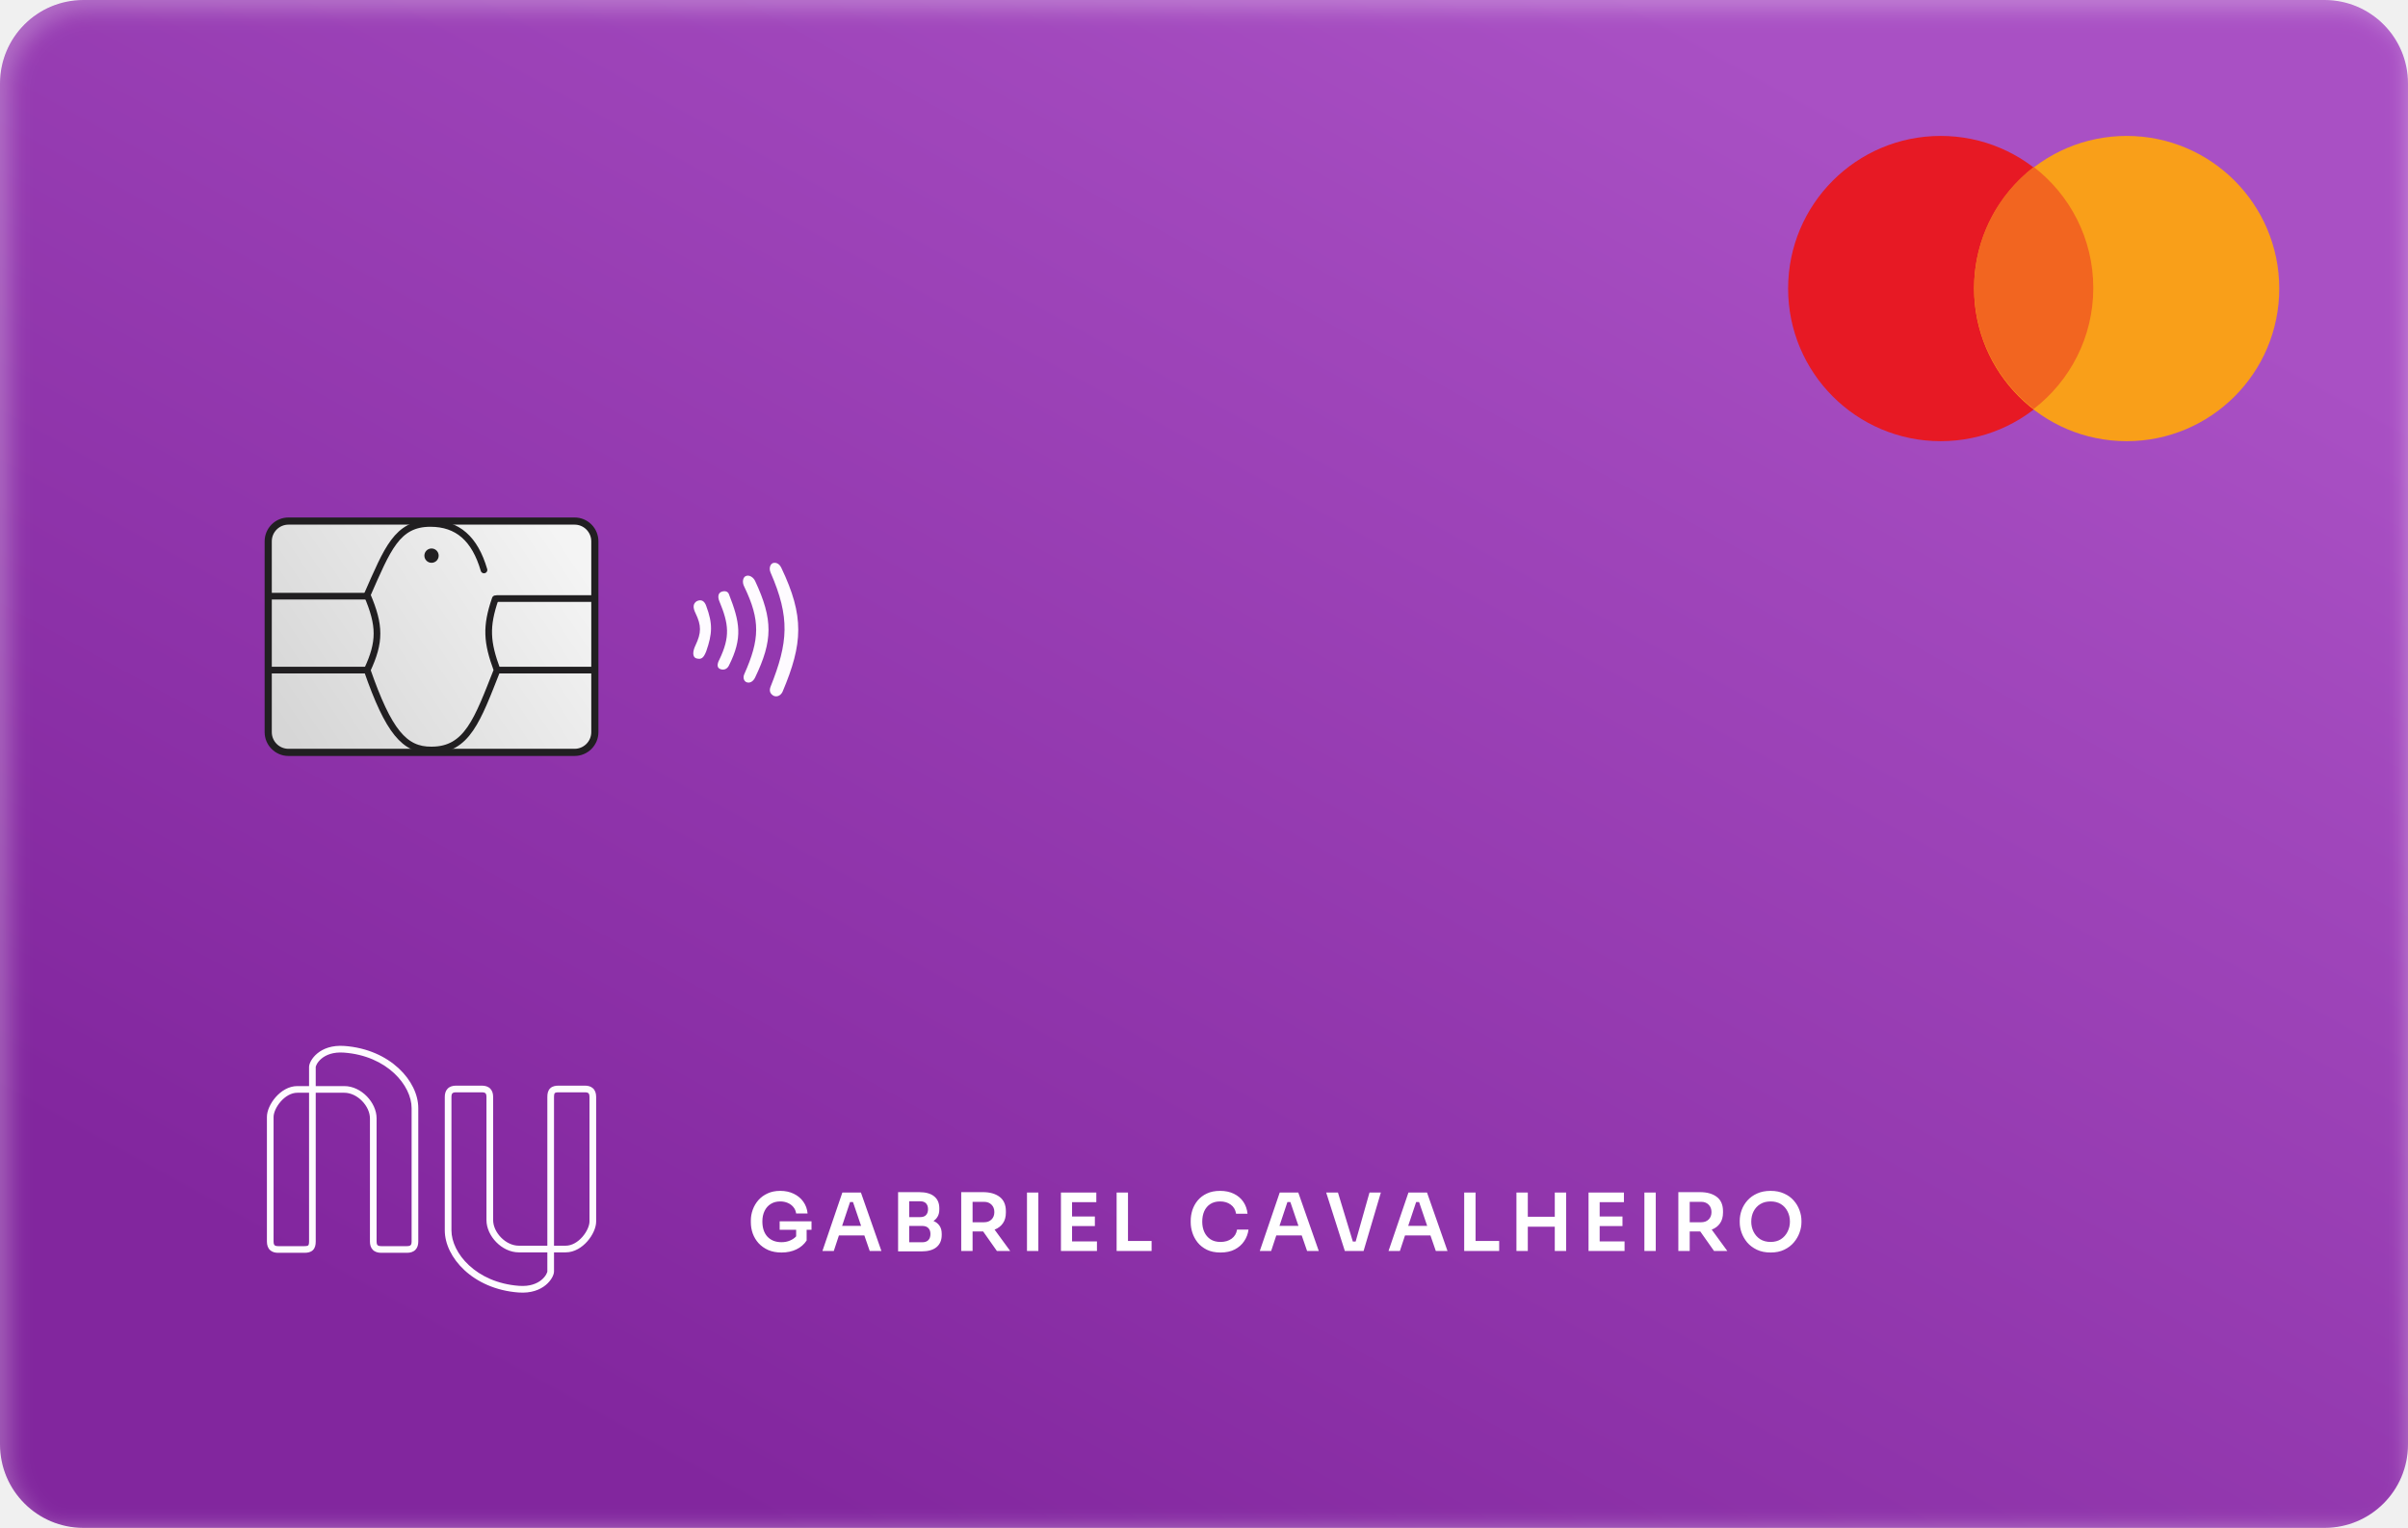
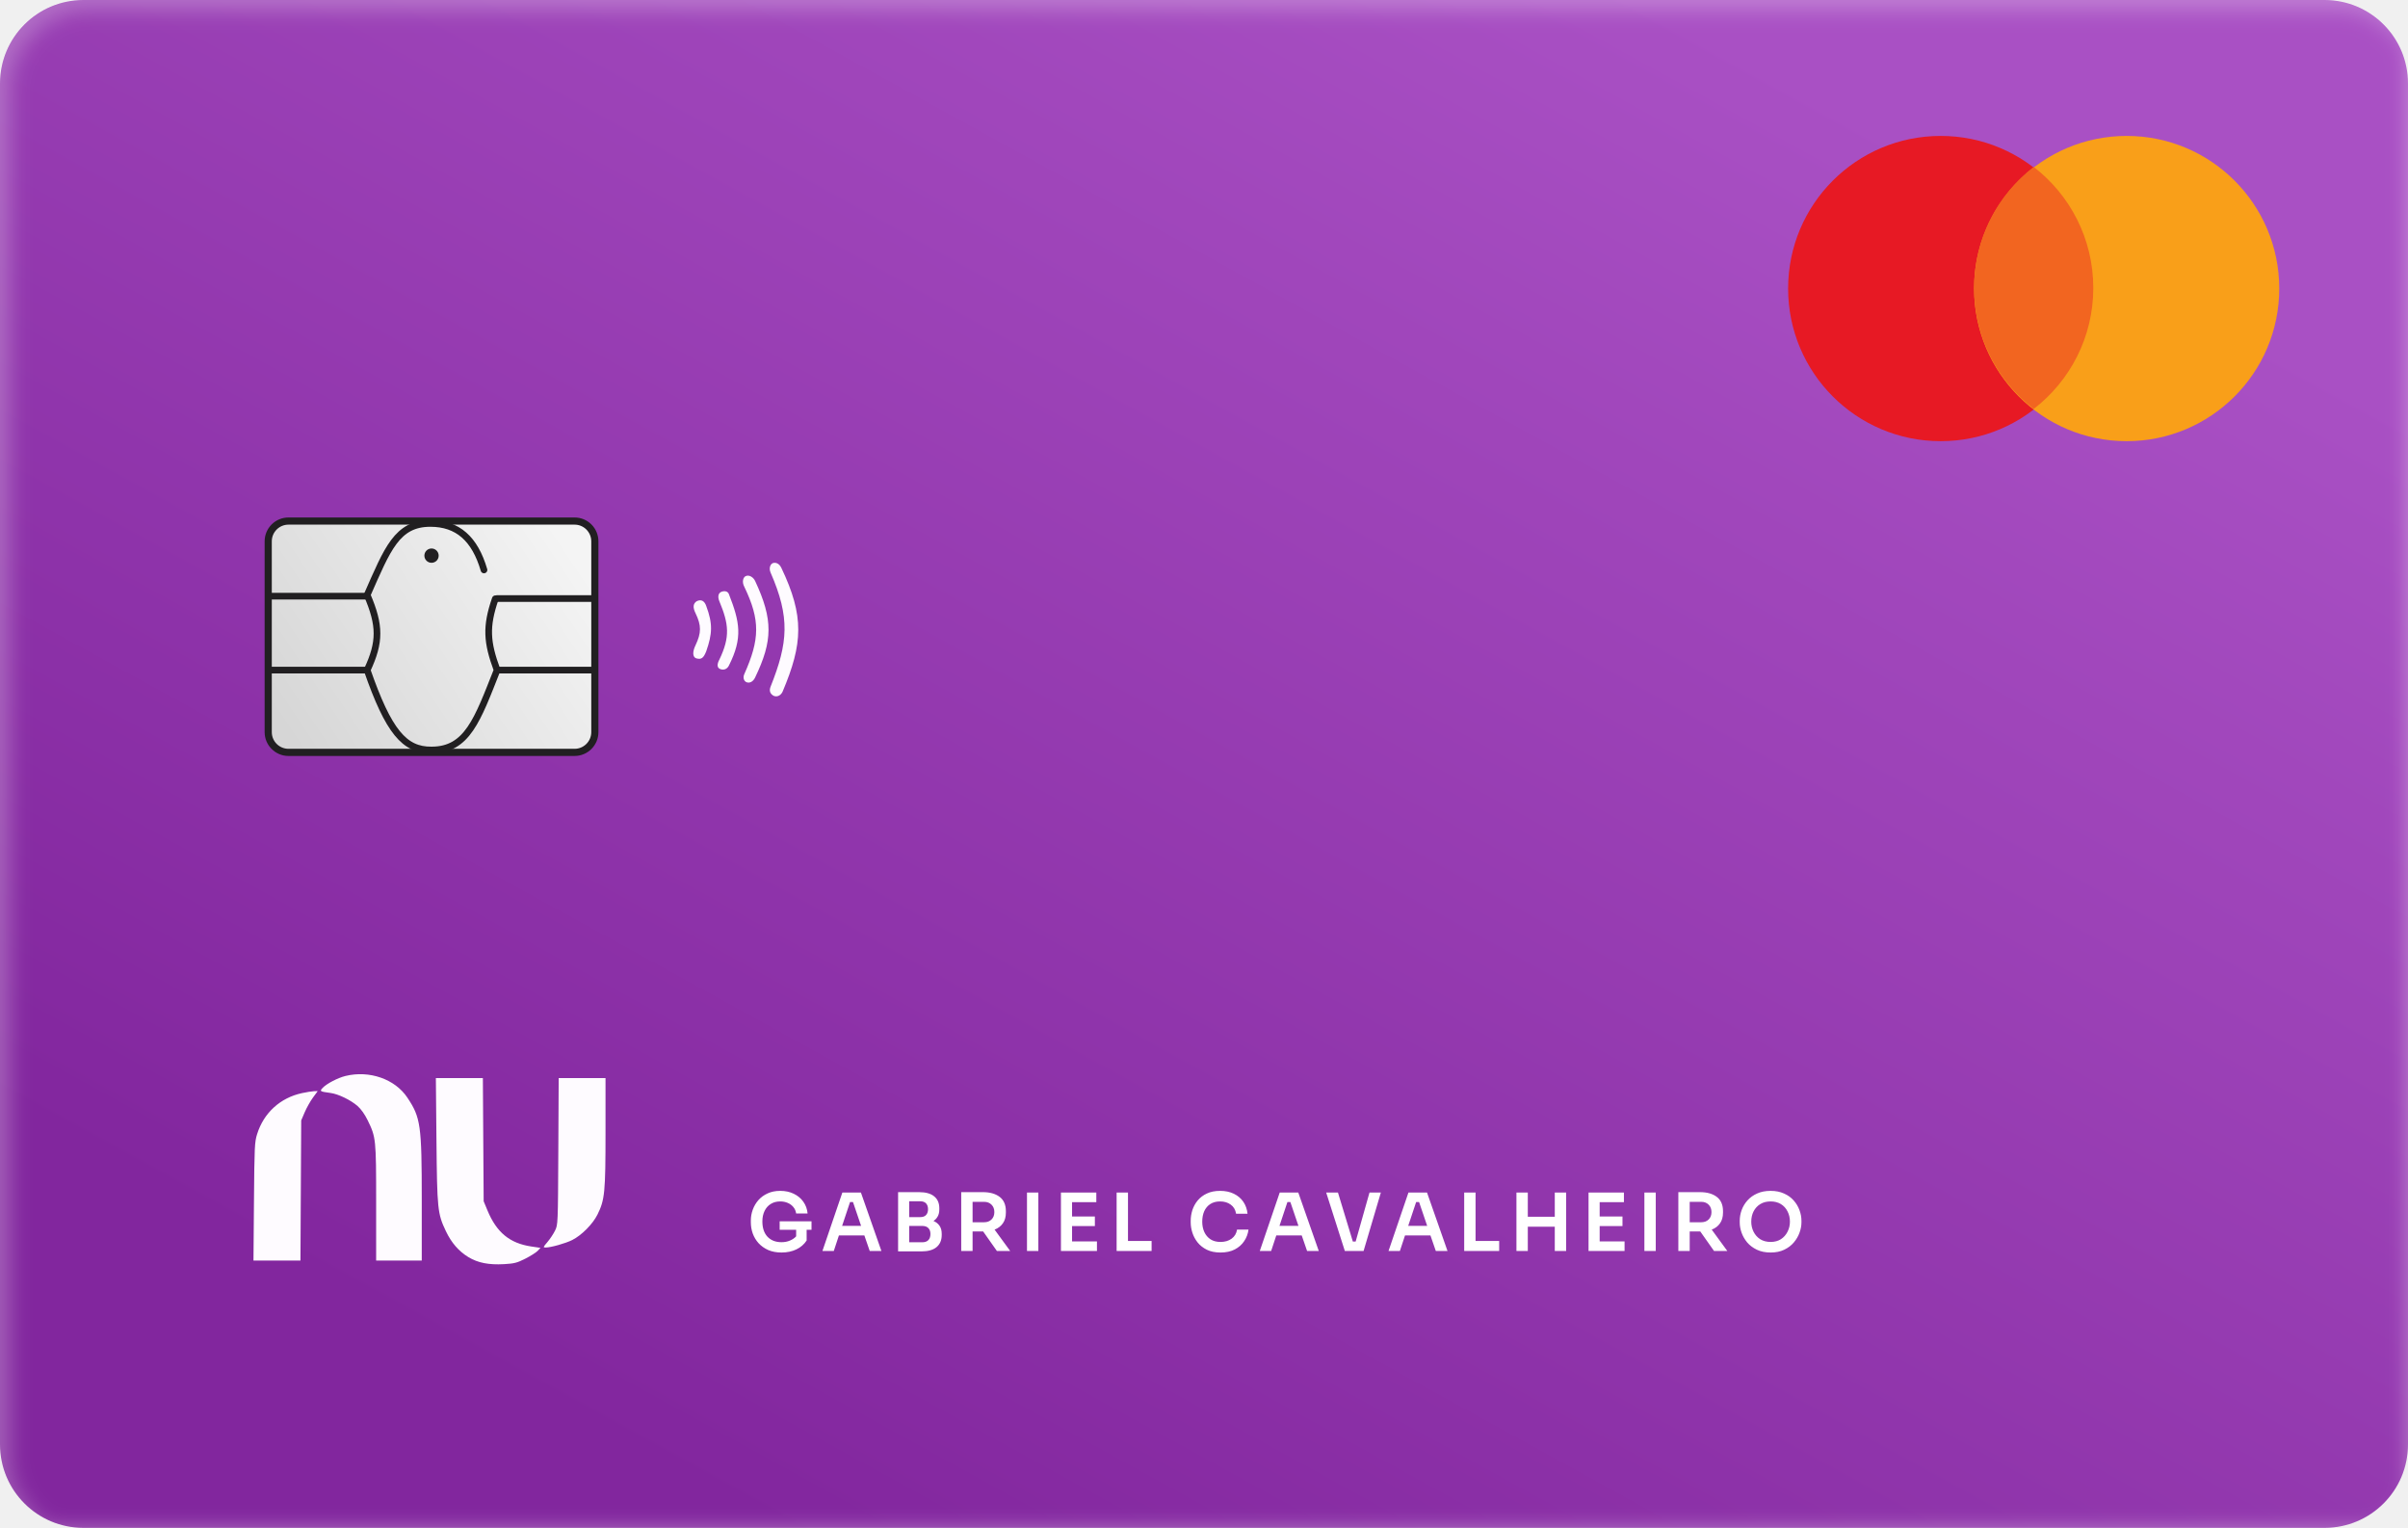
<svg xmlns="http://www.w3.org/2000/svg" viewBox="0 0 722 458" fill="none">
  <g id="nubank">
    <g id="Rectangle 968" filter="url(#filter0_i)">
      <rect width="722" height="458" rx="25" fill="url(#paint0_linear)" />
    </g>
-     <path id="Union" fill-rule="evenodd" clip-rule="evenodd" d="M94.665 319.851C94.665 319.852 94.666 319.826 94.677 319.771C94.687 319.717 94.705 319.646 94.735 319.559C94.793 319.385 94.89 319.165 95.033 318.917C95.32 318.421 95.776 317.84 96.434 317.301C97.733 316.235 99.864 315.292 103.14 315.533C116.1 316.484 123.415 325.41 123.415 332.161V372.167C123.415 372.805 123.268 373.099 123.132 373.241C123.004 373.375 122.718 373.545 122.028 373.545H114.306C113.616 373.545 113.33 373.375 113.202 373.241C113.066 373.099 112.919 372.805 112.919 372.167V335.238C112.919 332.828 111.734 330.421 109.988 328.634C108.238 326.842 105.817 325.565 103.213 325.565H94.665V319.851ZM103.213 327.565H94.665V372.167C94.665 373.162 94.482 374.108 93.793 374.763C93.115 375.407 92.181 375.545 91.278 375.545H83.415C82.608 375.545 81.723 375.389 81.038 374.792C80.326 374.171 80.028 373.251 80.028 372.167V334.819C80.028 332.956 81.092 330.668 82.663 328.878C84.248 327.074 86.535 325.565 89.171 325.565H92.665V319.851C92.665 319.284 92.917 318.582 93.302 317.916C93.706 317.217 94.317 316.45 95.166 315.754C96.882 314.347 99.525 313.262 103.286 313.538C117.005 314.545 125.415 324.098 125.415 332.161V372.167C125.415 373.069 125.211 373.963 124.575 374.626C123.931 375.297 123.024 375.545 122.028 375.545H114.306C113.31 375.545 112.403 375.297 111.759 374.626C111.123 373.963 110.919 373.069 110.919 372.167V335.238C110.919 333.463 110.026 331.534 108.558 330.031C107.093 328.532 105.161 327.565 103.213 327.565ZM89.171 327.565H92.665V372.167C92.665 372.991 92.498 373.234 92.415 373.314C92.32 373.404 92.06 373.545 91.278 373.545H83.415C82.818 373.545 82.51 373.422 82.352 373.285C82.222 373.171 82.028 372.902 82.028 372.167V334.819C82.028 333.604 82.79 331.766 84.166 330.198C85.53 328.645 87.314 327.565 89.171 327.565ZM164.111 381.128C164.111 381.13 164.11 381.156 164.1 381.209C164.089 381.262 164.071 381.333 164.042 381.42C163.983 381.595 163.886 381.814 163.743 382.063C163.456 382.559 163.001 383.139 162.342 383.679C161.043 384.744 158.913 385.687 155.636 385.447C142.676 384.495 135.361 375.569 135.361 368.819V328.812C135.361 328.175 135.508 327.88 135.644 327.738C135.772 327.605 136.058 327.434 136.748 327.434H144.471C145.16 327.434 145.446 327.605 145.575 327.738C145.71 327.88 145.858 328.175 145.858 328.812V365.741C145.858 368.151 147.042 370.559 148.788 372.346C150.539 374.137 152.96 375.414 155.563 375.414H164.111V381.128V381.128ZM155.563 373.414H164.111V328.812C164.111 327.817 164.295 326.871 164.984 326.216C165.661 325.572 166.595 325.434 167.498 325.434H175.361C176.168 325.434 177.053 325.59 177.738 326.187C178.451 326.808 178.748 327.728 178.748 328.812V366.161C178.748 368.023 177.684 370.312 176.113 372.101C174.528 373.906 172.241 375.414 169.605 375.414H166.111V381.128C166.111 381.695 165.859 382.397 165.475 383.063C165.071 383.762 164.459 384.529 163.61 385.225C161.895 386.632 159.251 387.717 155.49 387.441C141.772 386.434 133.361 376.882 133.361 368.819V328.812C133.361 327.91 133.565 327.016 134.201 326.353C134.845 325.683 135.753 325.434 136.748 325.434H144.471C145.466 325.434 146.373 325.683 147.017 326.353C147.654 327.016 147.858 327.91 147.858 328.812V365.741C147.858 367.516 148.75 369.445 150.219 370.948C151.683 372.447 153.615 373.414 155.563 373.414ZM169.605 373.414H166.111V328.812C166.111 327.988 166.278 327.745 166.362 327.666C166.457 327.575 166.716 327.434 167.498 327.434H175.361C175.958 327.434 176.267 327.558 176.424 327.695C176.554 327.808 176.748 328.077 176.748 328.812V366.161C176.748 367.376 175.987 369.214 174.61 370.781C173.246 372.334 171.462 373.414 169.605 373.414Z" fill="#FEFBFF" />
    <circle id="Ellipse 10" cx="581.889" cy="86.497" r="45.751" fill="#E71924" />
    <circle id="Ellipse 11" cx="637.647" cy="86.497" r="45.751" fill="#F99F19" />
    <path id="Intersect" fill-rule="evenodd" clip-rule="evenodd" d="M609.768 122.595C620.636 114.23 627.64 101.092 627.64 86.317C627.64 71.543 620.636 58.404 609.768 50.04C598.9 58.404 591.897 71.543 591.897 86.317C591.897 101.092 598.9 114.23 609.768 122.595Z" fill="#F26520" />
    <g id="Group 301">
      <rect id="Rectangle 344" x="80.421" y="156.195" width="97.935" height="69.341" rx="6.076" fill="url(#paint1_linear)" stroke="#211F21" stroke-width="2.145" />
      <path id="Vector 9" d="M80.778 178.713H110.087" stroke="#211F21" stroke-width="2" stroke-linecap="round" />
      <path id="Vector 10" d="M80.778 200.873H109.445" stroke="#211F21" stroke-width="2" stroke-linecap="round" />
      <path id="Vector 11" d="M149.404 200.873H177.998" stroke="#211F21" stroke-width="2" stroke-linecap="round" />
      <path id="Vector 12" d="M148.975 179.428H177.998" stroke="#211F21" stroke-width="2" stroke-linecap="round" />
      <circle id="Ellipse 12" cx="129.388" cy="166.561" r="2.145" fill="#211F21" />
      <g id="Vector 13">
        <path d="M231.053 205.824C236.325 192.59 236.926 185.119 231.053 171.645C230.43 170.215 231.053 169.024 231.768 168.786C232.483 168.547 233.589 168.786 234.27 170.215C241.188 184.73 240.767 192.87 234.627 207.387C233.912 208.817 232.575 208.998 231.768 208.46C230.824 207.831 230.608 206.941 231.053 205.824Z" fill="#FEFBFF" />
        <path d="M223.547 172.717C222.832 173.075 222.375 174.43 223.19 175.934C227.999 185.94 227.801 191.662 223.19 202.026C222.686 203.071 222.998 204.226 223.905 204.528C224.977 204.886 225.913 204.125 226.406 203.098C231.701 192.084 231.84 185.756 226.406 174.147C225.905 173.075 224.619 172.181 223.547 172.717Z" fill="#FEFBFF" />
        <path d="M216.399 177.364C215.326 177.721 215.136 178.908 215.684 180.223C218.53 187.063 218.979 190.898 215.684 197.737C215.041 198.929 214.83 200.193 216.041 200.596C217.252 201 218.126 200.363 218.543 199.524C222.766 191.149 221.82 186.454 218.543 178.079C218.263 177.364 217.471 177.006 216.399 177.364Z" fill="#FEFBFF" />
        <path d="M208.893 180.223C207.82 180.938 207.668 182.022 208.535 183.797C210.344 187.564 210.303 189.68 208.535 193.448C207.713 195.11 207.463 197.022 208.893 197.38C210.322 197.737 210.957 197.229 211.752 195.235C213.578 189.987 213.756 187.02 211.752 181.653C211.291 180.261 210.322 179.508 208.893 180.223Z" fill="#FEFBFF" />
      </g>
      <path id="Vector 14" d="M145.115 170.849C142.372 161.508 137.251 156.91 129.03 156.91C119.023 156.91 116.194 164.53 110.087 178.355C113.998 187.507 114.039 192.437 110.087 200.873C116.494 219.254 121.24 224.915 129.388 224.821C140.111 224.821 143.163 215.733 149.046 200.873C145.952 192.497 145.622 187.875 148.5 179.5" stroke="#211F21" stroke-width="2" stroke-linecap="round" />
    </g>
    <path id="Gabriel cavalheiro" d="M234.32 375.456C232.816 375.456 231.488 375.208 230.336 374.712C229.2 374.2 228.24 373.52 227.456 372.672C226.688 371.824 226.104 370.856 225.704 369.768C225.32 368.68 225.128 367.552 225.128 366.384V365.856C225.128 364.752 225.32 363.672 225.704 362.616C226.088 361.56 226.648 360.608 227.384 359.76C228.136 358.912 229.056 358.24 230.144 357.744C231.232 357.232 232.496 356.976 233.936 356.976C235.456 356.976 236.808 357.264 237.992 357.84C239.192 358.416 240.152 359.216 240.872 360.24C241.592 361.248 242.016 362.416 242.144 363.744H238.712C238.6 362.992 238.32 362.352 237.872 361.824C237.424 361.28 236.856 360.864 236.168 360.576C235.496 360.288 234.752 360.144 233.936 360.144C232.832 360.144 231.88 360.4 231.08 360.912C230.28 361.408 229.664 362.112 229.232 363.024C228.8 363.92 228.584 364.96 228.584 366.144C228.584 368.096 229.096 369.624 230.12 370.728C231.16 371.816 232.56 372.36 234.32 372.36C235.248 372.36 236.088 372.2 236.84 371.88C237.608 371.56 238.232 371.136 238.712 370.608V368.64H233.768V366.096H243.32V368.64H241.856V371.856C241.104 373.008 240.08 373.896 238.784 374.52C237.488 375.144 236 375.456 234.32 375.456ZM246.59 375L252.566 357.48H258.134L264.278 375H260.774L259.166 370.344H251.534L249.998 375H246.59ZM252.494 367.464H258.182L255.758 360.336H254.87L252.494 367.464ZM269.28 375.12V357.36H275.568C277.552 357.36 279.056 357.776 280.08 358.608C281.12 359.44 281.64 360.632 281.64 362.184V362.52C281.64 363.368 281.48 364.072 281.16 364.632C280.856 365.192 280.432 365.648 279.888 366C280.656 366.32 281.256 366.792 281.688 367.416C282.136 368.04 282.36 368.856 282.36 369.864V370.2C282.36 371.768 281.84 372.984 280.8 373.848C279.776 374.696 278.272 375.12 276.288 375.12H269.28ZM275.88 360.096H272.616V364.848H275.88C276.696 364.848 277.296 364.632 277.68 364.2C278.064 363.768 278.256 363.192 278.256 362.472C278.256 361.752 278.064 361.176 277.68 360.744C277.296 360.312 276.696 360.096 275.88 360.096ZM276.528 367.488H272.616V372.384H276.528C277.328 372.384 277.936 372.168 278.352 371.736C278.768 371.304 278.976 370.696 278.976 369.912C278.976 369.144 278.768 368.552 278.352 368.136C277.936 367.704 277.328 367.488 276.528 367.488ZM288.204 375V357.36H294.708C296.804 357.36 298.476 357.832 299.724 358.776C300.972 359.72 301.596 361.152 301.596 363.072V363.48C301.596 364.792 301.292 365.872 300.684 366.72C300.092 367.568 299.268 368.192 298.212 368.592L302.892 375H298.908L294.78 369.144H294.708H291.612V375H288.204ZM295.068 360.264H291.612V366.384H295.068C295.996 366.384 296.74 366.104 297.3 365.544C297.86 364.984 298.14 364.248 298.14 363.336C298.14 362.424 297.86 361.688 297.3 361.128C296.74 360.552 295.996 360.264 295.068 360.264ZM307.925 375V357.48H311.333V375H307.925ZM318.105 375V357.48H328.713V360.36H321.441V364.656H328.281V367.536H321.441V372.12H328.905V375H318.105ZM334.802 375V357.48H338.21V372H345.29V375H334.802ZM365.943 375.456C364.343 375.456 362.975 375.176 361.839 374.616C360.719 374.056 359.799 373.328 359.079 372.432C358.375 371.536 357.855 370.568 357.519 369.528C357.183 368.472 357.015 367.448 357.015 366.456V365.928C357.015 364.856 357.183 363.792 357.519 362.736C357.871 361.664 358.407 360.696 359.127 359.832C359.847 358.968 360.759 358.28 361.863 357.768C362.967 357.24 364.287 356.976 365.823 356.976C367.391 356.976 368.767 357.264 369.951 357.84C371.135 358.416 372.079 359.216 372.783 360.24C373.487 361.264 373.911 362.464 374.055 363.84H370.623C370.431 362.64 369.895 361.728 369.015 361.104C368.151 360.464 367.087 360.144 365.823 360.144C364.655 360.144 363.671 360.408 362.871 360.936C362.087 361.448 361.487 362.16 361.071 363.072C360.671 363.984 360.471 365.032 360.471 366.216C360.471 367.368 360.679 368.4 361.095 369.312C361.511 370.224 362.127 370.952 362.943 371.496C363.759 372.024 364.759 372.288 365.943 372.288C367.255 372.288 368.359 371.968 369.255 371.328C370.167 370.672 370.719 369.76 370.911 368.592H374.343C374.183 369.856 373.751 371.008 373.047 372.048C372.359 373.088 371.415 373.92 370.215 374.544C369.031 375.152 367.607 375.456 365.943 375.456ZM377.727 375L383.703 357.48H389.271L395.415 375H391.911L390.303 370.344H382.671L381.135 375H377.727ZM383.631 367.464H389.319L386.895 360.336H386.007L383.631 367.464ZM403.229 375L397.637 357.48H401.165L405.629 372.168H406.469L410.621 357.48H414.029L408.845 375H403.229ZM416.324 375L422.3 357.48H427.868L434.012 375H430.508L428.9 370.344H421.268L419.732 375H416.324ZM422.228 367.464H427.916L425.492 360.336H424.604L422.228 367.464ZM439.015 375V357.48H442.423V372H449.503V375H439.015ZM454.68 375V357.48H458.088V364.728H466.176V357.48H469.584V375H466.176V367.728H458.088V375H454.68ZM476.299 375V357.48H486.907V360.36H479.635V364.656H486.475V367.536H479.635V372.12H487.099V375H476.299ZM493.044 375V357.48H496.452V375H493.044ZM503.224 375V357.36H509.728C511.824 357.36 513.496 357.832 514.744 358.776C515.992 359.72 516.616 361.152 516.616 363.072V363.48C516.616 364.792 516.312 365.872 515.704 366.72C515.112 367.568 514.288 368.192 513.232 368.592L517.912 375H513.928L509.8 369.144H509.728H506.632V375H503.224ZM510.088 360.264H506.632V366.384H510.088C511.016 366.384 511.76 366.104 512.32 365.544C512.88 364.984 513.16 364.248 513.16 363.336C513.16 362.424 512.88 361.688 512.32 361.128C511.76 360.552 511.016 360.264 510.088 360.264ZM530.895 375.456C529.311 375.456 527.935 375.176 526.767 374.616C525.599 374.056 524.631 373.328 523.863 372.432C523.111 371.52 522.551 370.544 522.183 369.504C521.815 368.448 521.631 367.432 521.631 366.456V365.928C521.631 364.856 521.823 363.792 522.207 362.736C522.591 361.68 523.167 360.72 523.935 359.856C524.719 358.976 525.687 358.28 526.839 357.768C527.991 357.24 529.343 356.976 530.895 356.976C532.415 356.976 533.751 357.24 534.903 357.768C536.071 358.28 537.039 358.976 537.807 359.856C538.575 360.72 539.151 361.68 539.535 362.736C539.935 363.792 540.135 364.856 540.135 365.928V366.456C540.135 367.432 539.943 368.448 539.559 369.504C539.191 370.544 538.623 371.52 537.855 372.432C537.103 373.328 536.143 374.056 534.975 374.616C533.823 375.176 532.463 375.456 530.895 375.456ZM530.895 372.288C532.079 372.288 533.103 372.016 533.967 371.472C534.831 370.912 535.495 370.168 535.959 369.24C536.439 368.312 536.679 367.304 536.679 366.216C536.679 365.064 536.439 364.032 535.959 363.12C535.495 362.192 534.831 361.464 533.967 360.936C533.103 360.408 532.079 360.144 530.895 360.144C529.695 360.144 528.663 360.408 527.799 360.936C526.935 361.464 526.263 362.192 525.783 363.12C525.319 364.032 525.087 365.064 525.087 366.216C525.087 367.304 525.319 368.312 525.783 369.24C526.247 370.168 526.911 370.912 527.775 371.472C528.655 372.016 529.695 372.288 530.895 372.288Z" fill="white" />
+     <path id="image 13 (Traced)" fill-rule="evenodd" clip-rule="evenodd" d="M103.599 322.53C101.299 323.089 97.928 324.848 96.747 326.106C95.784 327.13 95.886 327.196 99.131 327.635C101.447 327.948 105.117 329.722 107.202 331.536C108.231 332.432 109.368 334.03 110.225 335.784C112.735 340.926 112.781 341.373 112.781 360.56V377.867H119.62H126.458V359.739C126.458 337.245 126.142 335.003 122.122 328.997C118.41 323.452 110.772 320.786 103.599 322.53ZM130.864 341.819C131.062 362.539 131.192 363.792 133.702 369.079C135.344 372.541 137.561 375.09 140.445 376.837C143.296 378.563 146.551 379.205 151.127 378.944C154.221 378.767 155.031 378.558 157.527 377.291C159.1 376.493 160.762 375.44 161.222 374.95L162.059 374.06L159.313 373.652C152.837 372.691 148.896 369.448 146.152 362.823L145.019 360.087L144.9 341.624L144.781 323.161H137.734H130.686L130.864 341.819ZM167.402 345.141C167.293 367.052 167.289 367.126 166.411 368.909C165.926 369.892 164.902 371.431 164.134 372.328C162.812 373.872 162.785 373.959 163.622 373.959C165.178 373.959 169.574 372.717 171.569 371.714C174.389 370.297 177.72 366.94 179.14 364.085C181.336 359.671 181.555 357.432 181.555 339.393V323.161H174.534H167.513L167.402 345.141ZM90.533 327.676C84.025 329.087 79.1 333.581 77.102 339.931C76.344 342.34 76.284 343.622 76.146 360.185L76 377.867H83.043H90.085L90.199 356.863L90.313 335.86L91.367 333.4C91.947 332.047 93.061 330.069 93.843 329.004L95.264 327.068L94.156 327.099C93.547 327.116 91.916 327.376 90.533 327.676Z" fill="#FEFBFF" />
  </g>
  <defs>
    <filter id="filter0_i" x="0" y="0" width="725" height="461" filterUnits="userSpaceOnUse" color-interpolation-filters="sRGB">
      <feFlood flood-opacity="0" result="BackgroundImageFix" />
      <feBlend mode="normal" in="SourceGraphic" in2="BackgroundImageFix" result="shape" />
      <feColorMatrix in="SourceAlpha" type="matrix" values="0 0 0 0 0 0 0 0 0 0 0 0 0 0 0 0 0 0 127 0" result="hardAlpha" />
      <feOffset dx="3" dy="3" />
      <feGaussianBlur stdDeviation="3" />
      <feComposite in2="hardAlpha" operator="arithmetic" k2="-1" k3="1" />
      <feColorMatrix type="matrix" values="0 0 0 0 1 0 0 0 0 1 0 0 0 0 1 0 0 0 0.25 0" />
      <feBlend mode="normal" in2="shape" result="effect1_innerShadow" />
    </filter>
    <linearGradient id="paint0_linear" x1="610.09" y1="61.83" x2="354.096" y2="526.995" gradientUnits="userSpaceOnUse">
      <stop stop-color="#A950C4" />
      <stop offset="1" stop-color="#82269E" />
    </linearGradient>
    <linearGradient id="paint1_linear" x1="171" y1="165" x2="87" y2="221" gradientUnits="userSpaceOnUse">
      <stop stop-color="#F4F4F4" />
      <stop offset="1" stop-color="#D6D6D6" />
    </linearGradient>
  </defs>
</svg>
